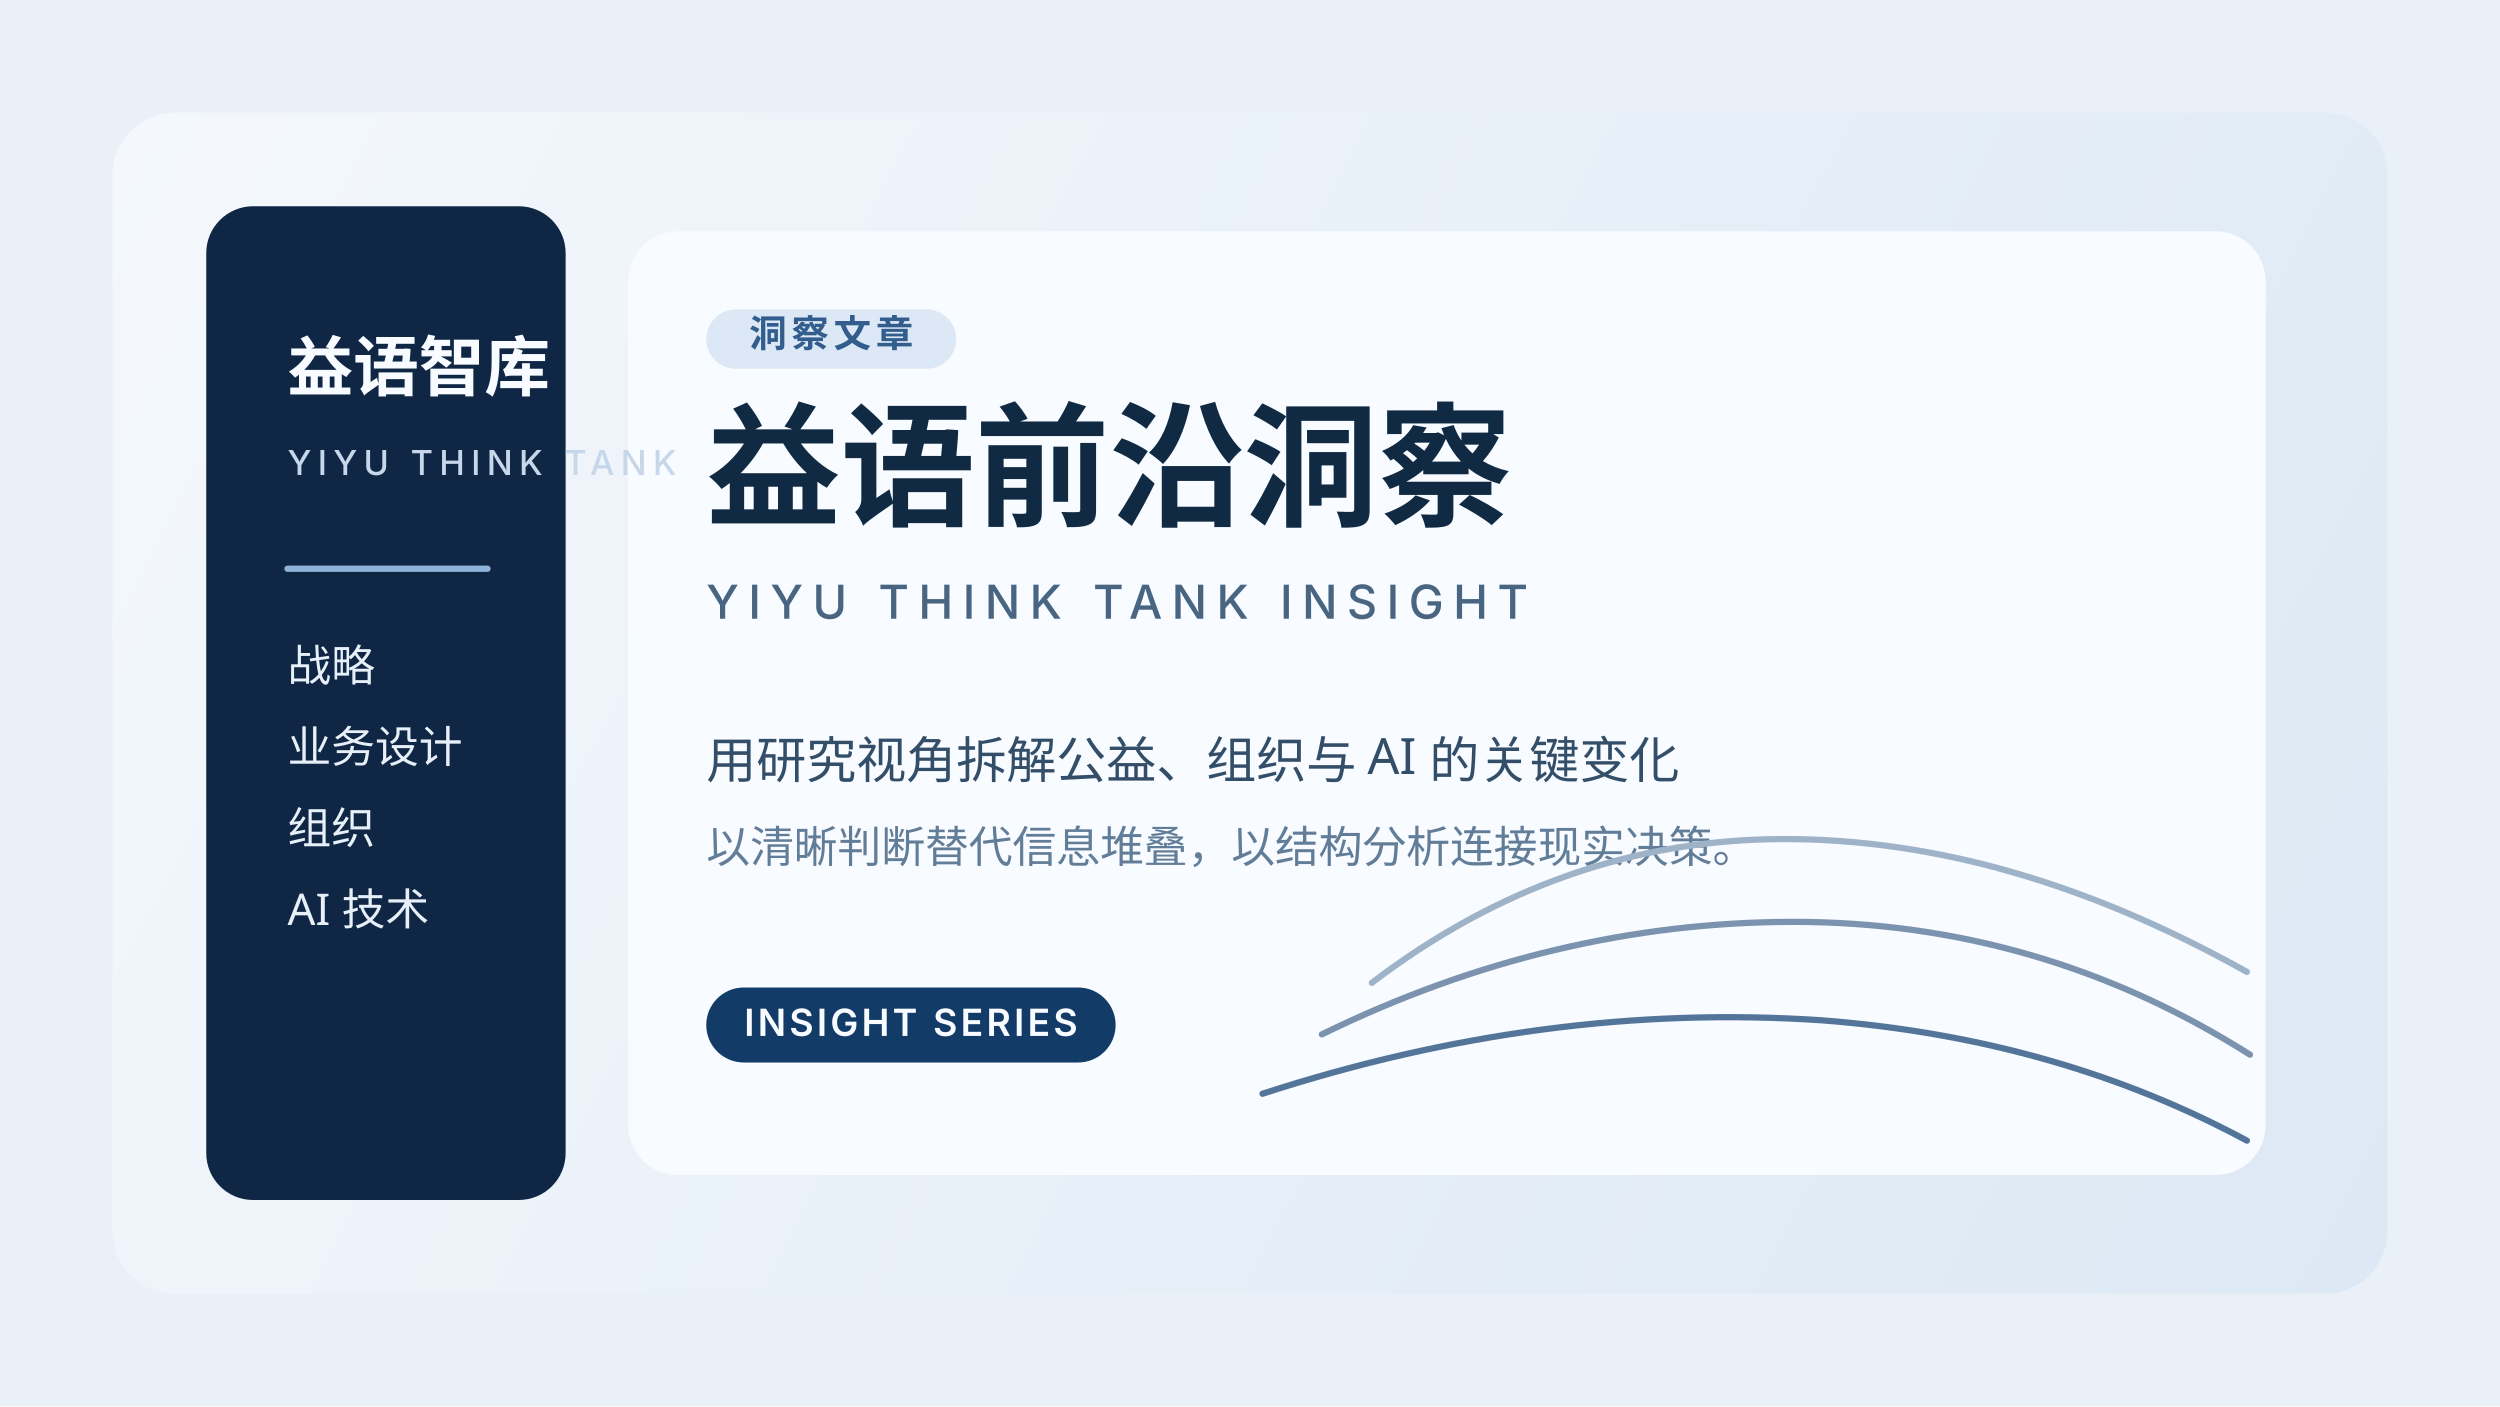
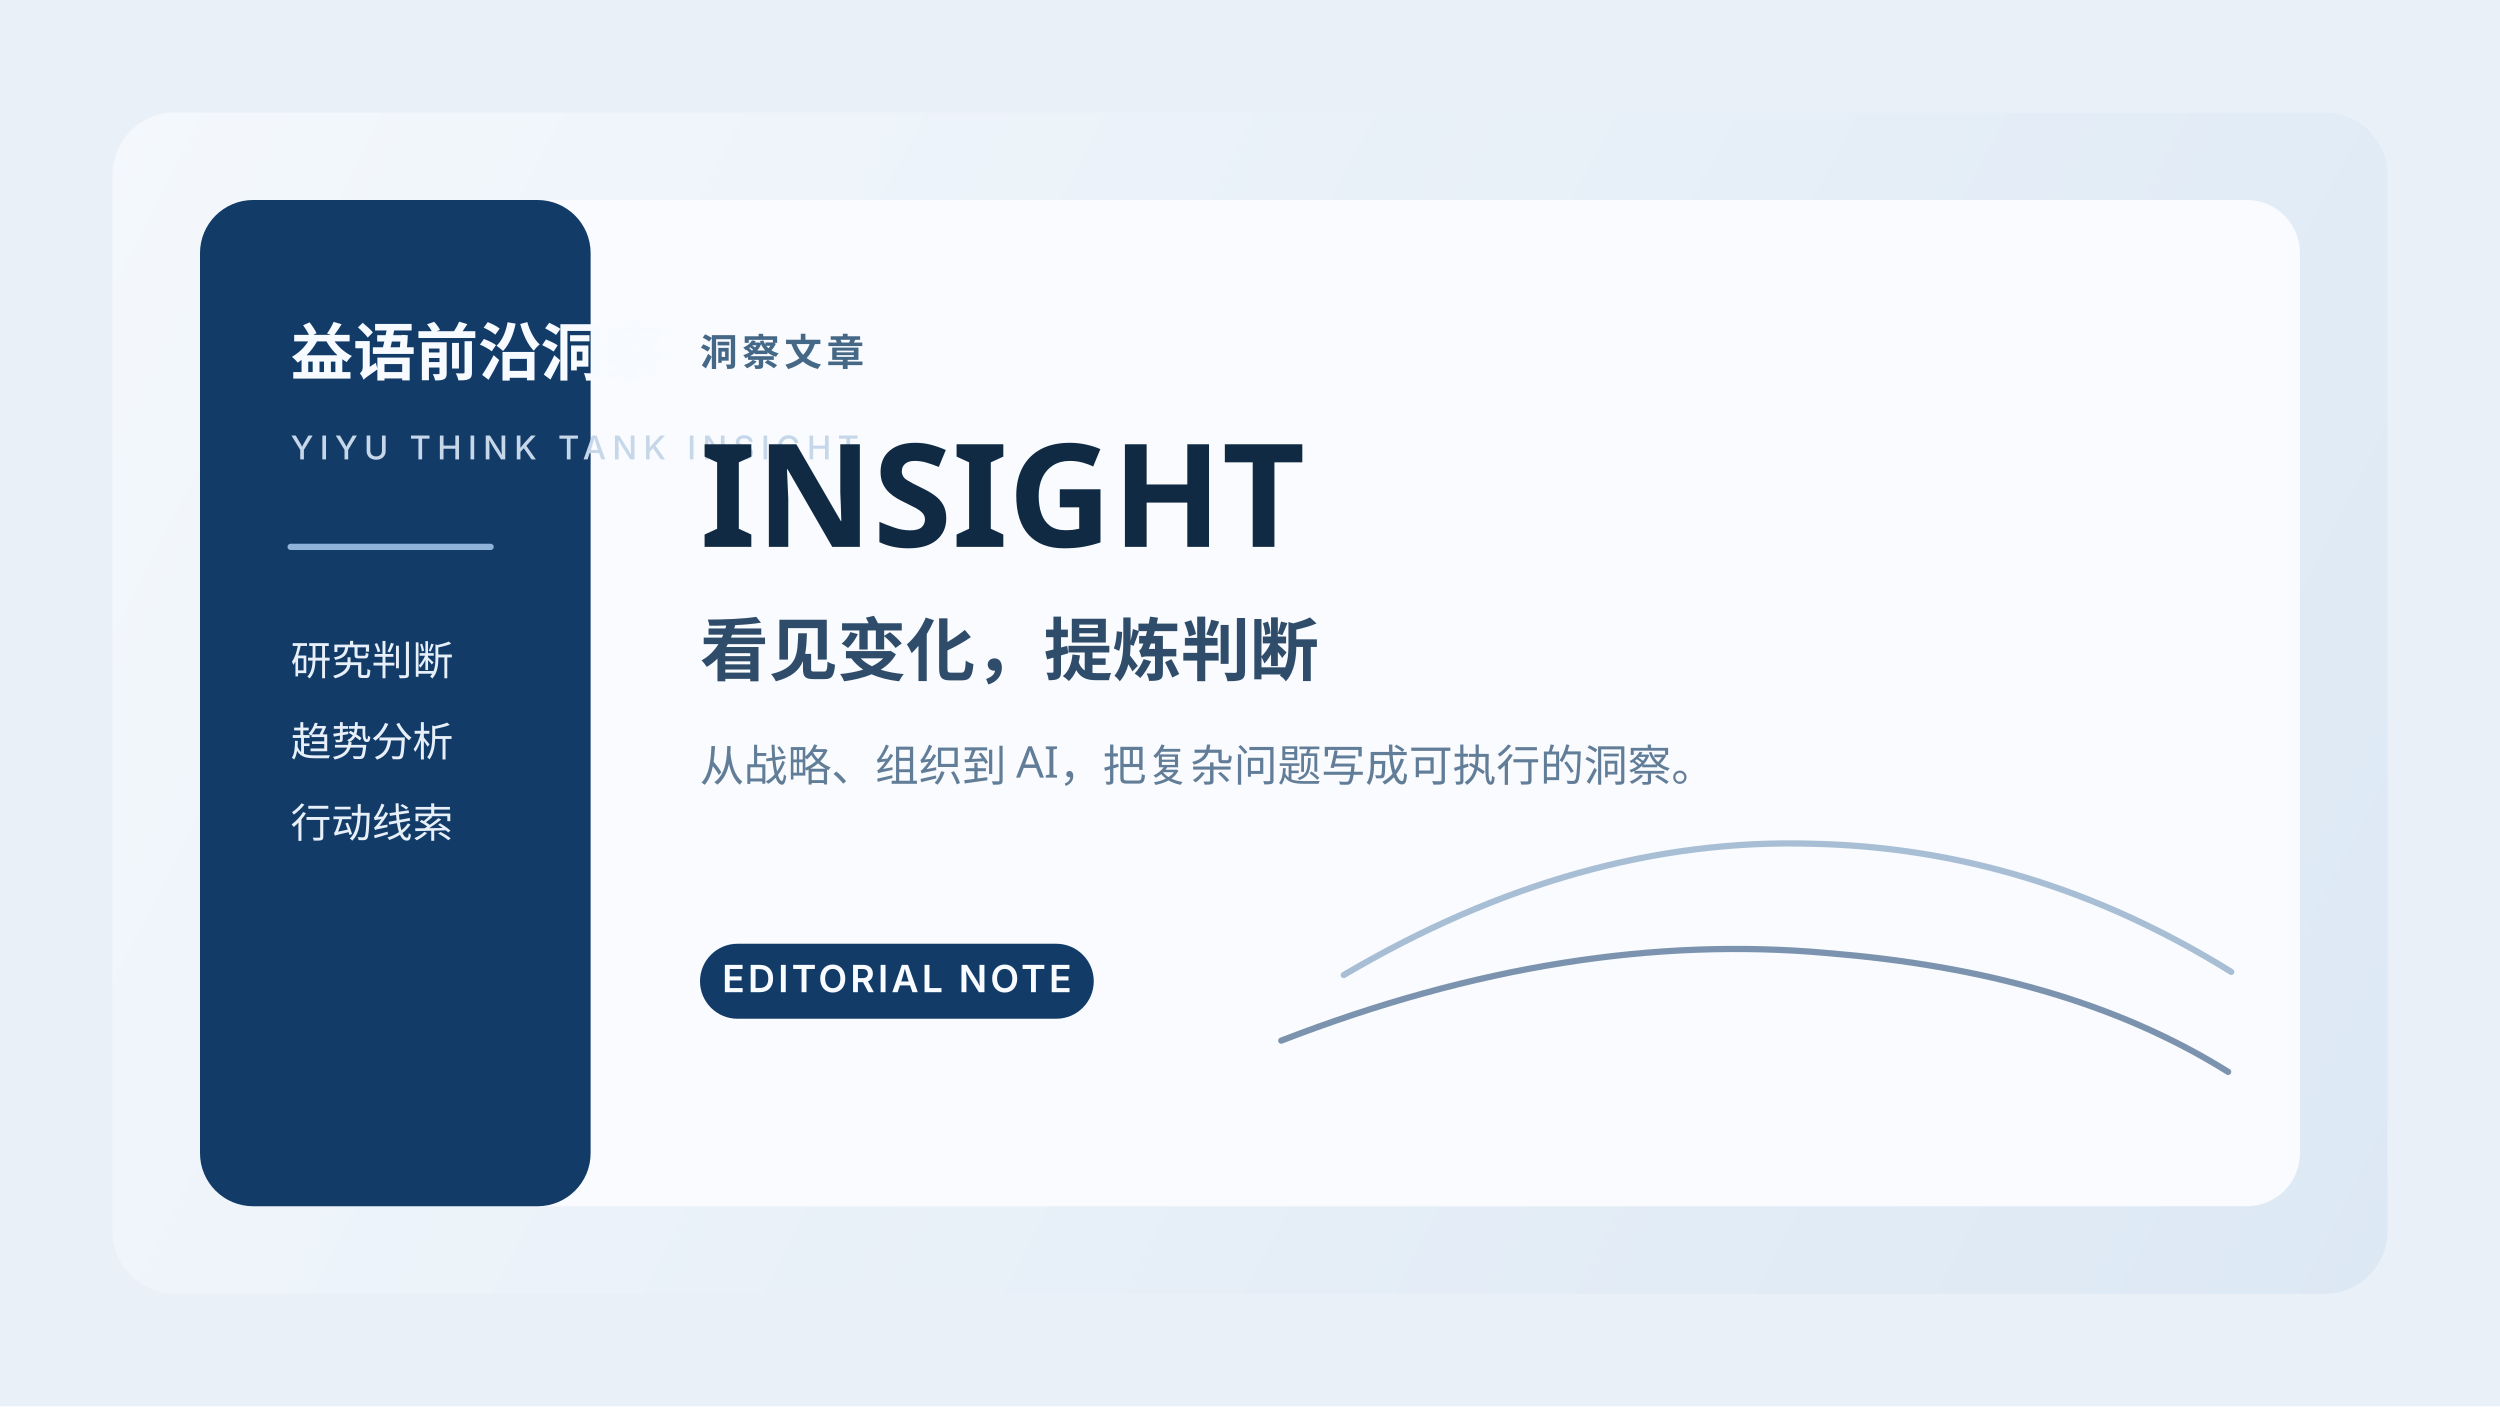
<svg xmlns="http://www.w3.org/2000/svg" width="1600" height="900" viewBox="0 0 1600 900" fill="none">
  <rect width="1600" height="900" fill="#EAF0F7" />
  <rect x="72" y="72" width="1456" height="756" rx="40" fill="url(#bg)" />
-   <rect x="132" y="132" width="230" height="636" rx="30" fill="#0F2745" />
-   <rect x="402" y="148" width="1048" height="604" rx="32" fill="#F8FBFF" />
-   <rect x="452" y="198" width="160" height="38" rx="19" fill="#DCE8F6" />
-   <text x="532" y="222" text-anchor="middle" fill="#325D8C" font-size="24" font-family="'PingFang SC','Microsoft YaHei','Noto Sans SC',sans-serif" font-weight="600" letter-spacing="3">洞察文章</text>
-   <text x="452" y="330" fill="#102A43" font-size="86" font-family="'PingFang SC','Microsoft YaHei','Noto Sans SC',sans-serif" font-weight="700">益语前沿洞察</text>
-   <text x="452" y="396" fill="#486581" font-size="30" font-family="Inter,'Helvetica Neue',Arial,sans-serif" font-weight="500" letter-spacing="6">YIYU THINK TANK INSIGHT</text>
-   <text x="452" y="498" fill="#334E68" font-size="32" font-family="'PingFang SC','Microsoft YaHei','Noto Sans SC',sans-serif" font-weight="500">用研究视角拆解公益、组织与 AI 的关键变化</text>
-   <text x="452" y="552" fill="#627D98" font-size="28" font-family="'PingFang SC','Microsoft YaHei','Noto Sans SC',sans-serif" font-weight="400">以清晰判断替代信息堆叠，以结构分析连接现实决策。</text>
-   <path d="M878 629C958 568 1046 537 1142 537C1238 537 1336 565 1438 622" stroke="#9FB3C8" stroke-width="4" stroke-linecap="round" />
-   <path d="M846 662C944 614 1045 590 1148 590C1252 590 1350 618 1440 675" stroke="#7B93AE" stroke-width="4" stroke-linecap="round" />
-   <path d="M808 700C928 661 1047 645 1166 653C1270 661 1360 688 1438 730" stroke="#54759A" stroke-width="4" stroke-linecap="round" />
-   <rect x="452" y="632" width="262" height="48" rx="24" fill="#123B68" />
-   <text x="583" y="663" text-anchor="middle" fill="#F8FBFF" font-size="24" font-family="Inter,'Helvetica Neue',Arial,sans-serif" font-weight="600" letter-spacing="2">INSIGHT SERIES</text>
-   <text x="184" y="250" fill="#F8FBFF" font-size="42" font-family="'PingFang SC','Microsoft YaHei','Noto Sans SC',sans-serif" font-weight="700">益语智库</text>
-   <text x="184" y="304" fill="#C7D7EA" font-size="22" font-family="Inter,'Helvetica Neue',Arial,sans-serif" font-weight="500" letter-spacing="4">YIYU THINK TANK</text>
-   <line x1="184" y1="364" x2="312" y2="364" stroke="#8FB3D9" stroke-width="4" stroke-linecap="round" />
-   <text x="184" y="436" fill="#E7EFF8" font-size="28" font-family="'PingFang SC','Microsoft YaHei','Noto Sans SC',sans-serif" font-weight="500">战略</text>
-   <text x="184" y="488" fill="#E7EFF8" font-size="28" font-family="'PingFang SC','Microsoft YaHei','Noto Sans SC',sans-serif" font-weight="500">业务设计</text>
-   <text x="184" y="540" fill="#E7EFF8" font-size="28" font-family="'PingFang SC','Microsoft YaHei','Noto Sans SC',sans-serif" font-weight="500">组织</text>
-   <text x="184" y="592" fill="#E7EFF8" font-size="28" font-family="'PingFang SC','Microsoft YaHei','Noto Sans SC',sans-serif" font-weight="500">AI 技术</text>
+   <rect x="128" y="128" width="1344" height="644" rx="34" fill="#F9FBFE" />
+   <rect x="128" y="128" width="250" height="644" rx="34" fill="#123B68" />
+   <text x="186" y="240" fill="#F7FBFF" font-size="40" font-family="'PingFang SC','Microsoft YaHei','Noto Sans SC',sans-serif" font-weight="700">益语前沿洞察</text>
+   <text x="186" y="294" fill="#C7D7EA" font-size="21" font-family="Inter,'Helvetica Neue',Arial,sans-serif" font-weight="500" letter-spacing="4">YIYU THINK TANK INSIGHT</text>
+   <line x1="186" y1="350" x2="314" y2="350" stroke="#8FB3D9" stroke-width="4" stroke-linecap="round" />
+   <text x="186" y="432" fill="#E7EFF8" font-size="26" font-family="'PingFang SC','Microsoft YaHei','Noto Sans SC',sans-serif" font-weight="500">研究判断</text>
+   <text x="186" y="484" fill="#E7EFF8" font-size="26" font-family="'PingFang SC','Microsoft YaHei','Noto Sans SC',sans-serif" font-weight="500">趋势分析</text>
+   <text x="186" y="536" fill="#E7EFF8" font-size="26" font-family="'PingFang SC','Microsoft YaHei','Noto Sans SC',sans-serif" font-weight="500">行动线索</text>
+   <text x="448" y="234" fill="#466887" font-size="24" font-family="'PingFang SC','Microsoft YaHei','Noto Sans SC',sans-serif" font-weight="600" letter-spacing="3">洞察文章</text>
+   <text x="448" y="350" fill="#102A43" font-size="92" font-family="'PingFang SC','Microsoft YaHei','Noto Sans SC',sans-serif" font-weight="700">INSIGHT</text>
+   <text x="448" y="432" fill="#2F4D6A" font-size="44" font-family="'PingFang SC','Microsoft YaHei','Noto Sans SC',sans-serif" font-weight="600">看见变化，提炼判断</text>
+   <text x="448" y="500" fill="#627D98" font-size="28" font-family="'PingFang SC','Microsoft YaHei','Noto Sans SC',sans-serif" font-weight="400">从战略、组织到 AI，把复杂问题写成可执行的洞察。</text>
+   <path d="M860 624C960 565 1060 537 1160 540C1252 542 1341 568 1428 622" stroke="#A8BED5" stroke-width="4" stroke-linecap="round" />
+   <path d="M820 666C944 618 1060 600 1170 610C1268 618 1354 641 1426 686" stroke="#7B93AE" stroke-width="4" stroke-linecap="round" />
+   <rect x="448" y="604" width="252" height="48" rx="24" fill="#123B68" />
+   <text x="574" y="635" text-anchor="middle" fill="#F8FBFF" font-size="24" font-family="Inter,'Helvetica Neue',Arial,sans-serif" font-weight="600" letter-spacing="2">EDITORIAL NOTE</text>
  <defs>
    <linearGradient id="bg" x1="72" y1="72" x2="1528" y2="828" gradientUnits="userSpaceOnUse">
      <stop stop-color="#F4F8FC" />
      <stop offset="1" stop-color="#DCE8F4" />
    </linearGradient>
  </defs>
</svg>
